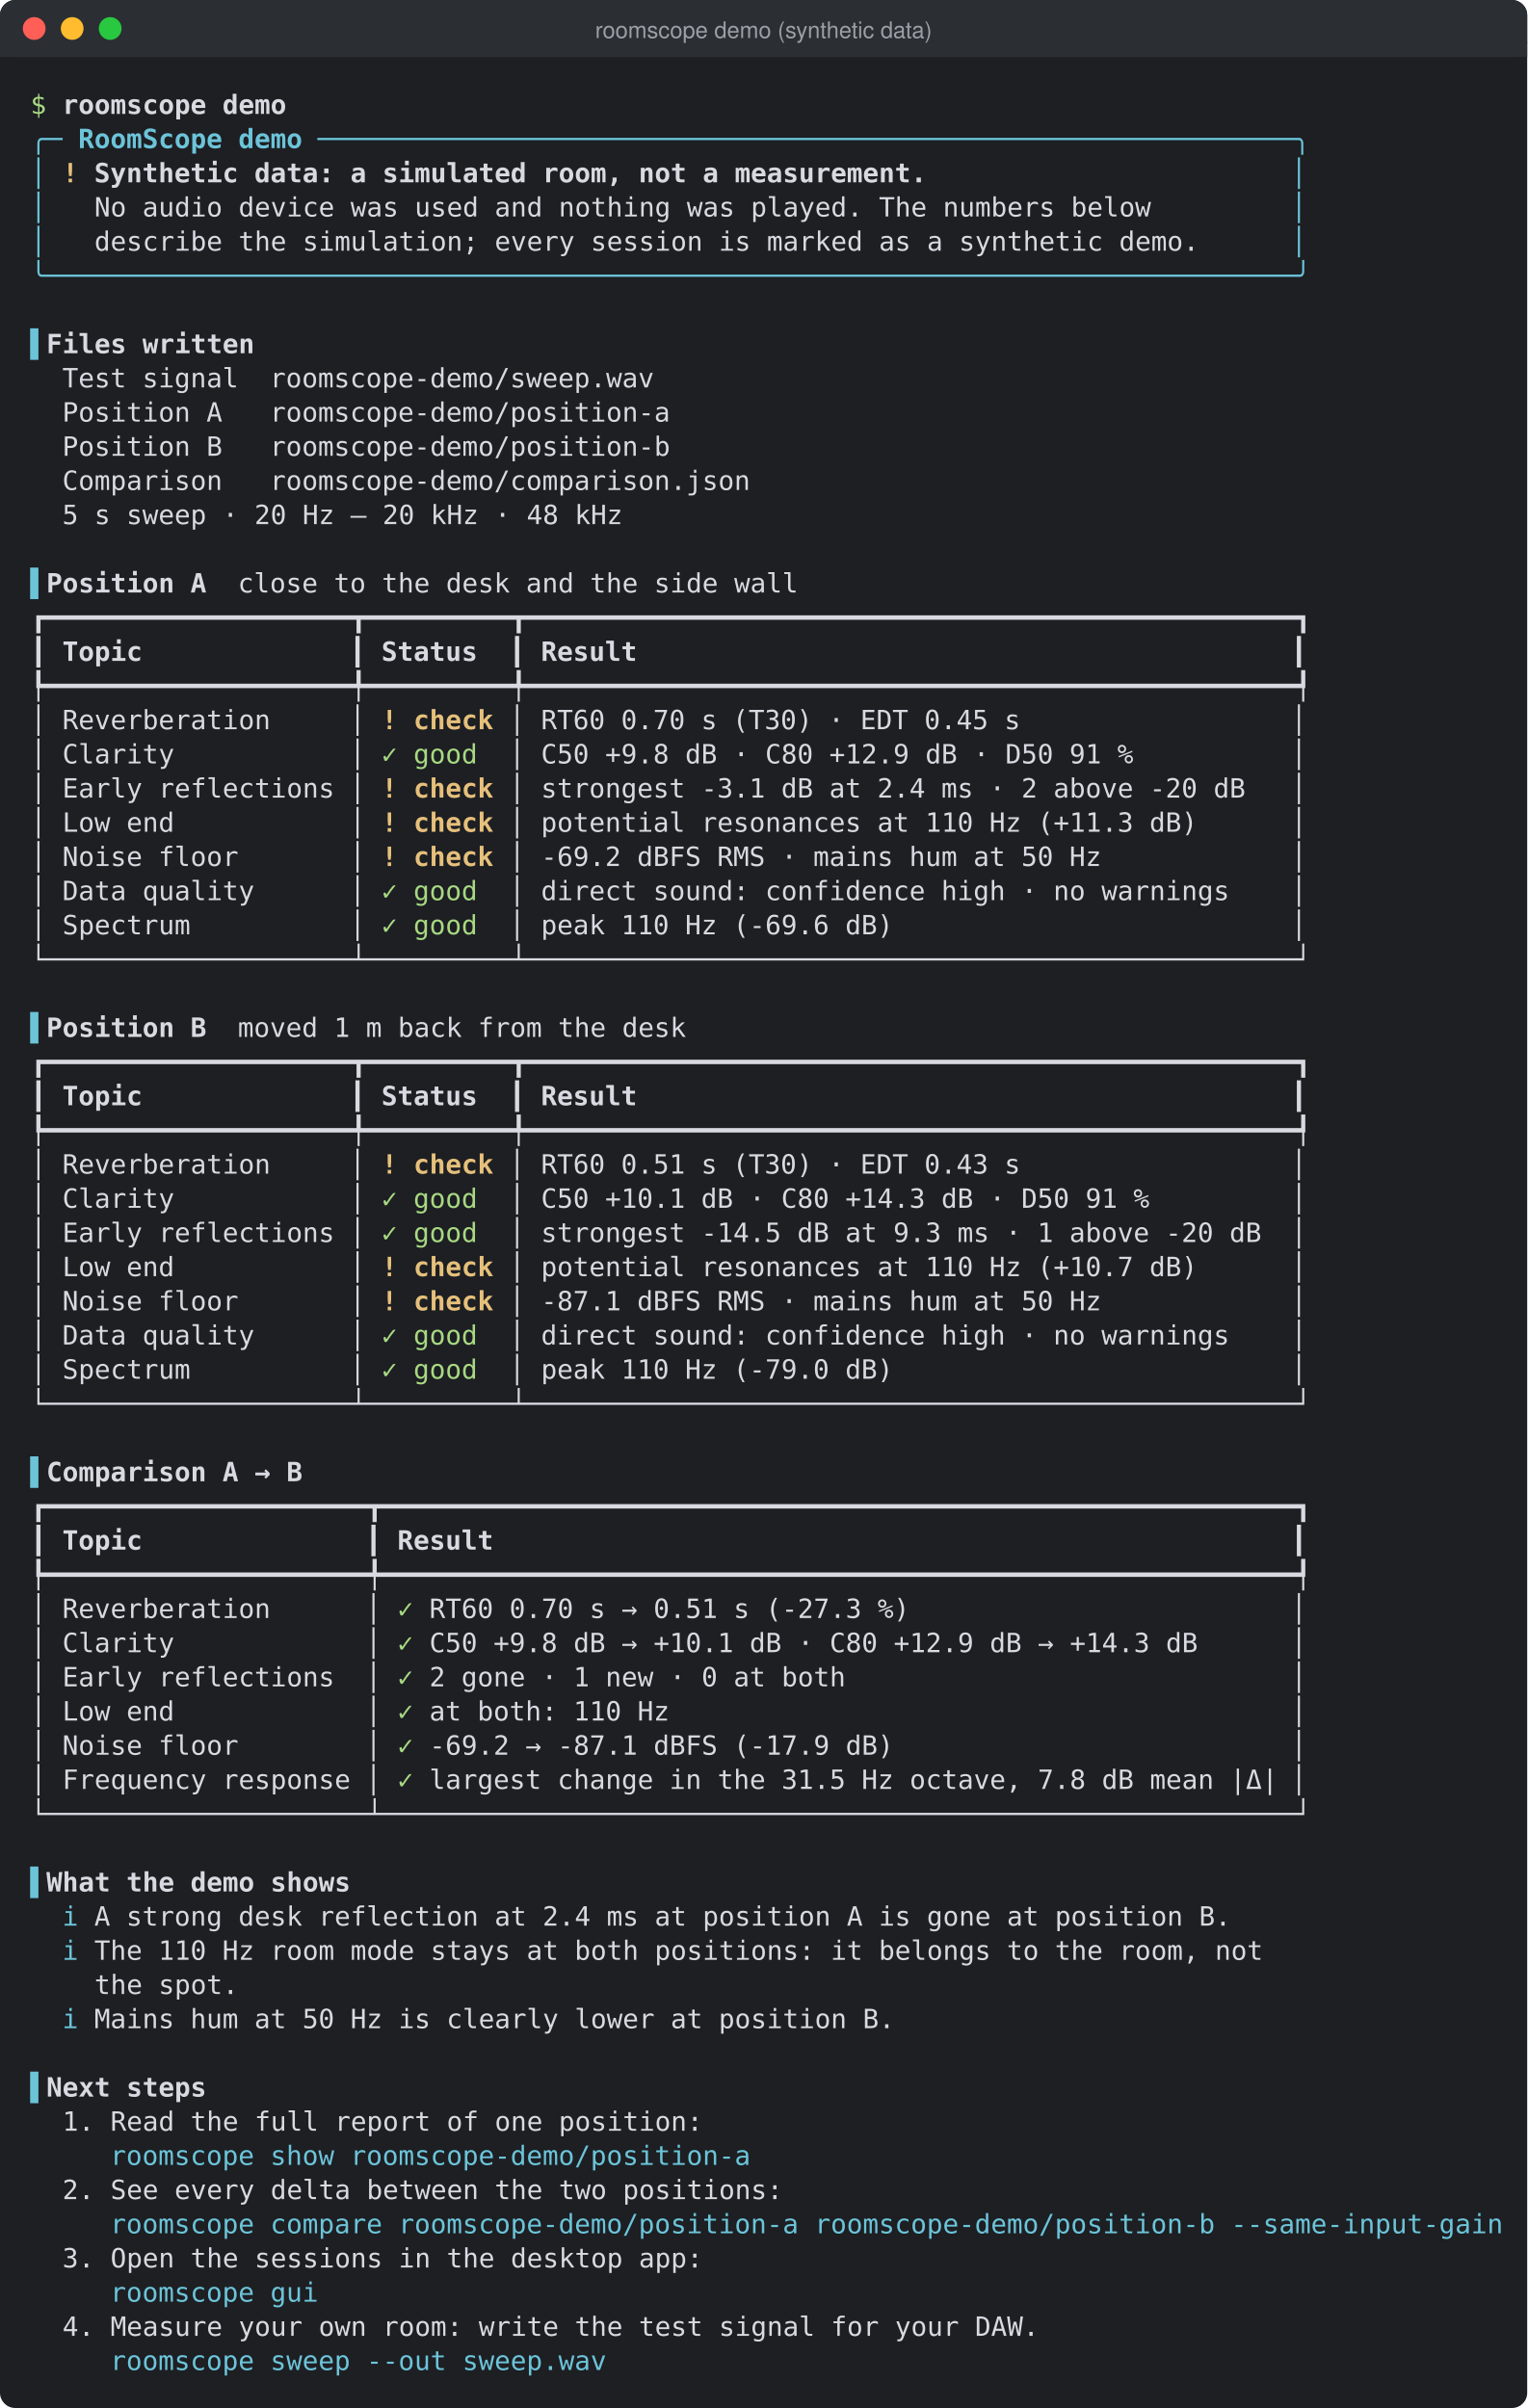
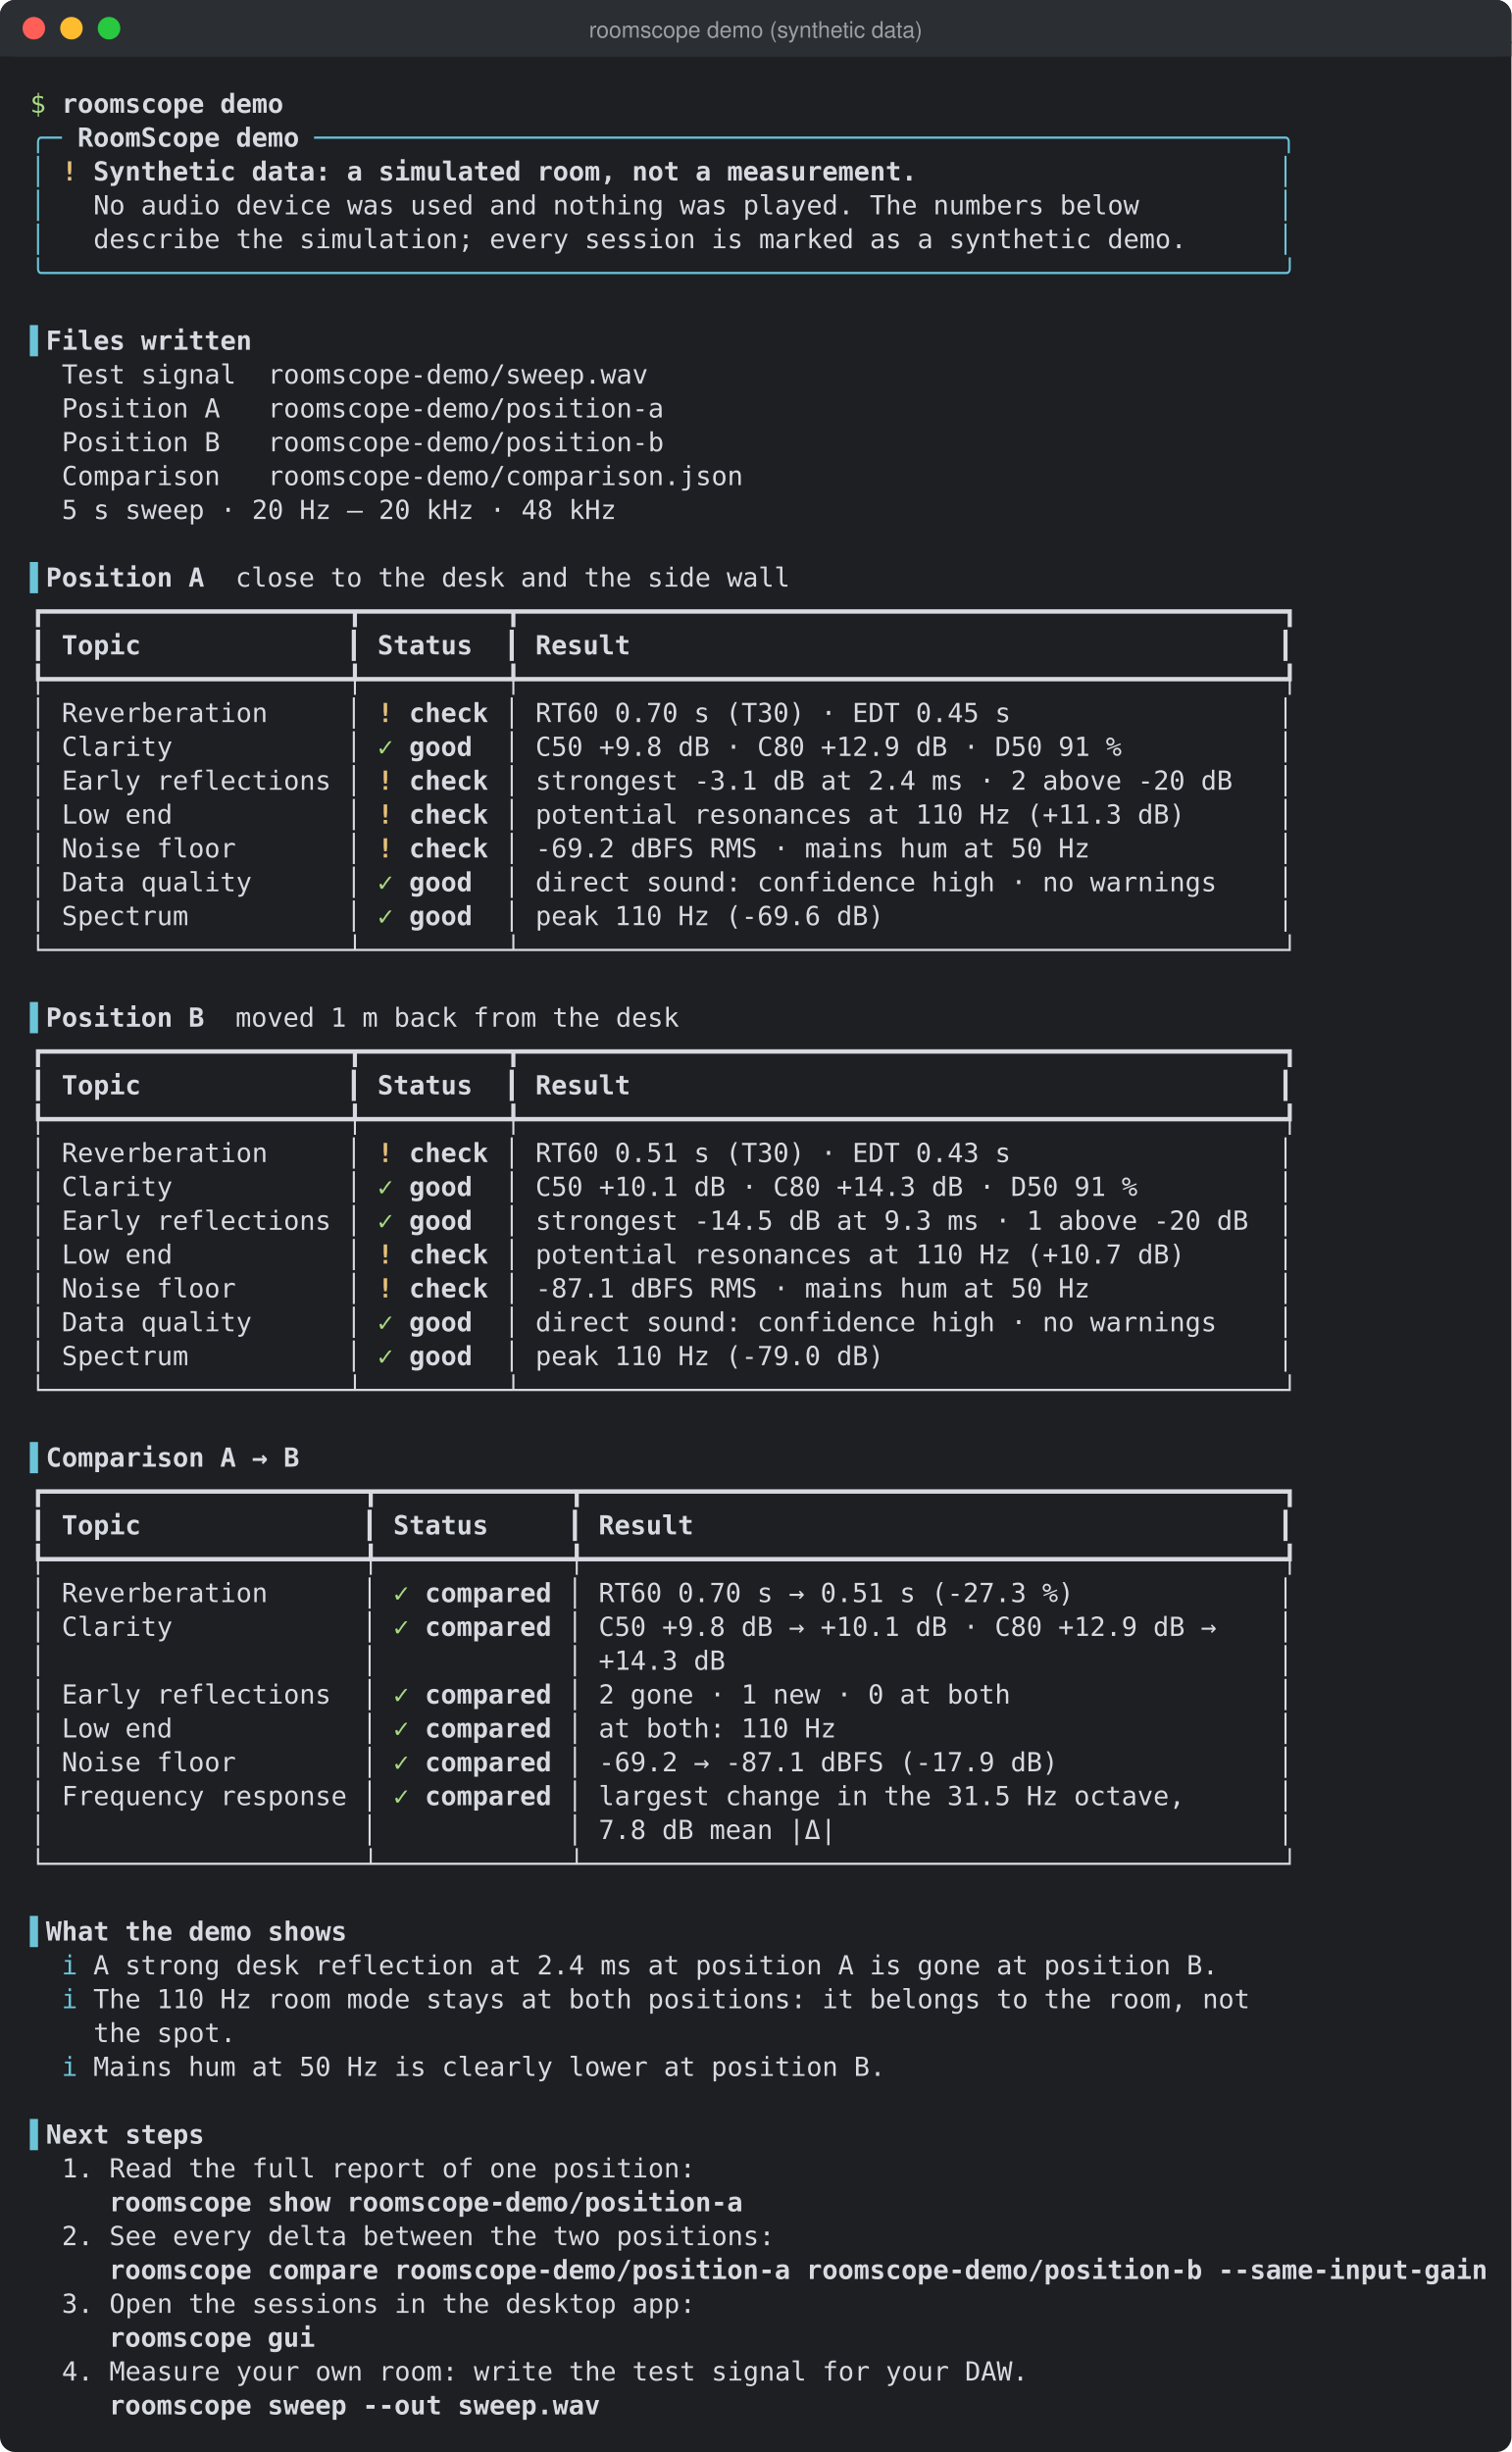
- <svg xmlns="http://www.w3.org/2000/svg" width="804" height="1268" viewBox="0 0 804 1268" role="img" aria-label="roomscope demo (synthetic data)">
-   <rect width="804" height="1268" rx="8" fill="#1d1f23" />
+ <svg xmlns="http://www.w3.org/2000/svg" width="804" height="1304" viewBox="0 0 804 1304" role="img" aria-label="roomscope demo (synthetic data)">
+   <rect width="804" height="1304" rx="8" fill="#1d1f23" />
  <rect width="804" height="30" rx="8" fill="#2b2e33" />
  <rect y="22" width="804" height="8" fill="#2b2e33" />
  <circle cx="18" cy="15" r="6" fill="#ff5f57" />
  <circle cx="38" cy="15" r="6" fill="#febc2e" />
  <circle cx="58" cy="15" r="6" fill="#28c840" />
  <text x="402.0" y="20" text-anchor="middle" fill="#9aa0a6" font-family="Helvetica, Arial, sans-serif" font-size="12">roomscope demo (synthetic data)</text>
  <g font-family="DejaVu Sans Mono, Menlo, Consolas, Noto Sans Mono CJK SC, monospace" font-size="14" fill="#d7dae0">
    <text x="16" y="60" xml:space="preserve">
      <tspan x="16.0" fill="#a8d982">$</tspan>
      <tspan x="24.4"> </tspan>
      <tspan x="32.8" font-weight="bold">roomscope demo</tspan>
    </text>
    <text x="16" y="78" xml:space="preserve">
      <tspan x="16.0" fill="#6cc4d9">╭─</tspan>
      <tspan x="32.8"> </tspan>
-       <tspan x="41.2" font-weight="bold" fill="#6cc4d9">RoomScope demo</tspan>
+       <tspan x="41.2" font-weight="bold">RoomScope demo</tspan>
      <tspan x="158.8"> </tspan>
      <tspan x="167.2" fill="#6cc4d9">─────────────────────────────────────────────────────────────╮</tspan>
    </text>
    <text x="16" y="96" xml:space="preserve">
      <tspan x="16.0" fill="#6cc4d9">│</tspan>
      <tspan x="24.4"> </tspan>
      <tspan x="32.8" font-weight="bold" fill="#e6c07b">!</tspan>
      <tspan x="41.2"> </tspan>
      <tspan x="49.6" font-weight="bold">Synthetic data: a simulated room, not a measurement.</tspan>
      <tspan x="486.4">                       </tspan>
      <tspan x="679.6" fill="#6cc4d9">│</tspan>
    </text>
    <text x="16" y="114" xml:space="preserve">
      <tspan x="16.0" fill="#6cc4d9">│</tspan>
      <tspan x="24.4">   No audio device was used and nothing was played. The numbers below         </tspan>
      <tspan x="679.6" fill="#6cc4d9">│</tspan>
    </text>
    <text x="16" y="132" xml:space="preserve">
      <tspan x="16.0" fill="#6cc4d9">│</tspan>
      <tspan x="24.4">   describe the simulation; every session is marked as a synthetic demo.      </tspan>
      <tspan x="679.6" fill="#6cc4d9">│</tspan>
    </text>
    <text x="16" y="150" xml:space="preserve">
      <tspan x="16.0" fill="#6cc4d9">╰──────────────────────────────────────────────────────────────────────────────╯</tspan>
    </text>
    <text x="16" y="168" xml:space="preserve" />
    <text x="16" y="186" xml:space="preserve">
      <tspan x="16.0" fill="#6cc4d9">▌</tspan>
      <tspan x="24.4" font-weight="bold">Files written</tspan>
    </text>
    <text x="16" y="204" xml:space="preserve">
-       <tspan x="16.0">  </tspan>
-       <tspan x="32.8" opacity="0.62">Test signal</tspan>
-       <tspan x="125.2">  roomscope-demo/sweep.wav</tspan>
+       <tspan x="16.0">  Test signal  roomscope-demo/sweep.wav</tspan>
    </text>
    <text x="16" y="222" xml:space="preserve">
-       <tspan x="16.0">  </tspan>
-       <tspan x="32.8" opacity="0.62">Position A</tspan>
-       <tspan x="116.8">   roomscope-demo/position-a</tspan>
+       <tspan x="16.0">  Position A   roomscope-demo/position-a</tspan>
    </text>
    <text x="16" y="240" xml:space="preserve">
-       <tspan x="16.0">  </tspan>
-       <tspan x="32.8" opacity="0.62">Position B</tspan>
-       <tspan x="116.8">   roomscope-demo/position-b</tspan>
+       <tspan x="16.0">  Position B   roomscope-demo/position-b</tspan>
    </text>
    <text x="16" y="258" xml:space="preserve">
-       <tspan x="16.0">  </tspan>
-       <tspan x="32.8" opacity="0.62">Comparison</tspan>
-       <tspan x="116.8">   roomscope-demo/comparison.json</tspan>
+       <tspan x="16.0">  Comparison   roomscope-demo/comparison.json</tspan>
    </text>
    <text x="16" y="276" xml:space="preserve">
-       <tspan x="16.0">  </tspan>
-       <tspan x="32.8" opacity="0.62">5 s sweep · 20 Hz – 20 kHz · 48 kHz</tspan>
+       <tspan x="16.0">  5 s sweep · 20 Hz – 20 kHz · 48 kHz</tspan>
    </text>
    <text x="16" y="294" xml:space="preserve" />
    <text x="16" y="312" xml:space="preserve">
      <tspan x="16.0" fill="#6cc4d9">▌</tspan>
      <tspan x="24.4" font-weight="bold">Position A</tspan>
-       <tspan x="108.4">  </tspan>
-       <tspan x="125.2" opacity="0.62">close to the desk and the side wall</tspan>
+       <tspan x="108.4">  close to the desk and the side wall</tspan>
    </text>
    <text x="16" y="330" xml:space="preserve">
      <tspan x="16.0" opacity="0.62">┏━━━━━━━━━━━━━━━━━━━┳━━━━━━━━━┳━━━━━━━━━━━━━━━━━━━━━━━━━━━━━━━━━━━━━━━━━━━━━━━━┓</tspan>
    </text>
    <text x="16" y="348" xml:space="preserve">
      <tspan x="16.0" opacity="0.62">┃</tspan>
      <tspan x="24.4"> </tspan>
      <tspan x="32.8" font-weight="bold">Topic</tspan>
      <tspan x="74.8">             </tspan>
      <tspan x="184.0" opacity="0.62">┃</tspan>
      <tspan x="192.4"> </tspan>
      <tspan x="200.8" font-weight="bold">Status</tspan>
      <tspan x="251.2">  </tspan>
      <tspan x="268.0" opacity="0.62">┃</tspan>
      <tspan x="276.4"> </tspan>
      <tspan x="284.8" font-weight="bold">Result</tspan>
      <tspan x="335.2">                                         </tspan>
      <tspan x="679.6" opacity="0.62">┃</tspan>
    </text>
    <text x="16" y="366" xml:space="preserve">
      <tspan x="16.0" opacity="0.62">┡━━━━━━━━━━━━━━━━━━━╇━━━━━━━━━╇━━━━━━━━━━━━━━━━━━━━━━━━━━━━━━━━━━━━━━━━━━━━━━━━┩</tspan>
    </text>
    <text x="16" y="384" xml:space="preserve">
      <tspan x="16.0" opacity="0.62">│</tspan>
      <tspan x="24.4"> Reverberation     </tspan>
      <tspan x="184.0" opacity="0.62">│</tspan>
      <tspan x="192.4"> </tspan>
-       <tspan x="200.8" font-weight="bold" fill="#e6c07b">! check</tspan>
-       <tspan x="259.6"> </tspan>
-       <tspan x="268.0" opacity="0.62">│</tspan>
-       <tspan x="276.4"> RT60 0.70 s</tspan>
-       <tspan x="377.2" opacity="0.62"> (T30)</tspan>
-       <tspan x="427.6"> · EDT 0.45 s                 </tspan>
+       <tspan x="200.8" font-weight="bold" fill="#e6c07b">!</tspan>
+       <tspan x="209.2"> </tspan>
+       <tspan x="217.6" font-weight="bold">check</tspan>
+       <tspan x="259.6"> </tspan>
+       <tspan x="268.0" opacity="0.62">│</tspan>
+       <tspan x="276.4"> RT60 0.70 s (T30) · EDT 0.45 s                 </tspan>
      <tspan x="679.6" opacity="0.62">│</tspan>
    </text>
    <text x="16" y="402" xml:space="preserve">
      <tspan x="16.0" opacity="0.62">│</tspan>
      <tspan x="24.4"> Clarity           </tspan>
      <tspan x="184.0" opacity="0.62">│</tspan>
      <tspan x="192.4"> </tspan>
-       <tspan x="200.8" fill="#a8d982">✓ good</tspan>
+       <tspan x="200.8" fill="#a8d982">✓</tspan>
+       <tspan x="209.2"> </tspan>
+       <tspan x="217.6" font-weight="bold">good</tspan>
      <tspan x="251.2">  </tspan>
      <tspan x="268.0" opacity="0.62">│</tspan>
      <tspan x="276.4"> C50 +9.8 dB · C80 +12.9 dB · D50 91 %          </tspan>
      <tspan x="679.6" opacity="0.62">│</tspan>
    </text>
    <text x="16" y="420" xml:space="preserve">
      <tspan x="16.0" opacity="0.62">│</tspan>
      <tspan x="24.4"> Early reflections </tspan>
      <tspan x="184.0" opacity="0.62">│</tspan>
      <tspan x="192.4"> </tspan>
-       <tspan x="200.8" font-weight="bold" fill="#e6c07b">! check</tspan>
+       <tspan x="200.8" font-weight="bold" fill="#e6c07b">!</tspan>
+       <tspan x="209.2"> </tspan>
+       <tspan x="217.6" font-weight="bold">check</tspan>
      <tspan x="259.6"> </tspan>
      <tspan x="268.0" opacity="0.62">│</tspan>
      <tspan x="276.4"> strongest -3.1 dB at 2.4 ms · 2 above -20 dB   </tspan>
      <tspan x="679.6" opacity="0.62">│</tspan>
    </text>
    <text x="16" y="438" xml:space="preserve">
      <tspan x="16.0" opacity="0.62">│</tspan>
      <tspan x="24.4"> Low end           </tspan>
      <tspan x="184.0" opacity="0.62">│</tspan>
      <tspan x="192.4"> </tspan>
-       <tspan x="200.8" font-weight="bold" fill="#e6c07b">! check</tspan>
+       <tspan x="200.8" font-weight="bold" fill="#e6c07b">!</tspan>
+       <tspan x="209.2"> </tspan>
+       <tspan x="217.6" font-weight="bold">check</tspan>
      <tspan x="259.6"> </tspan>
      <tspan x="268.0" opacity="0.62">│</tspan>
      <tspan x="276.4"> potential resonances at 110 Hz (+11.3 dB)      </tspan>
      <tspan x="679.6" opacity="0.62">│</tspan>
    </text>
    <text x="16" y="456" xml:space="preserve">
      <tspan x="16.0" opacity="0.62">│</tspan>
      <tspan x="24.4"> Noise floor       </tspan>
      <tspan x="184.0" opacity="0.62">│</tspan>
      <tspan x="192.4"> </tspan>
-       <tspan x="200.8" font-weight="bold" fill="#e6c07b">! check</tspan>
+       <tspan x="200.8" font-weight="bold" fill="#e6c07b">!</tspan>
+       <tspan x="209.2"> </tspan>
+       <tspan x="217.6" font-weight="bold">check</tspan>
      <tspan x="259.6"> </tspan>
      <tspan x="268.0" opacity="0.62">│</tspan>
      <tspan x="276.4"> -69.2 dBFS RMS · mains hum at 50 Hz            </tspan>
      <tspan x="679.6" opacity="0.62">│</tspan>
    </text>
    <text x="16" y="474" xml:space="preserve">
      <tspan x="16.0" opacity="0.62">│</tspan>
      <tspan x="24.4"> Data quality      </tspan>
      <tspan x="184.0" opacity="0.62">│</tspan>
      <tspan x="192.4"> </tspan>
-       <tspan x="200.8" fill="#a8d982">✓ good</tspan>
+       <tspan x="200.8" fill="#a8d982">✓</tspan>
+       <tspan x="209.2"> </tspan>
+       <tspan x="217.6" font-weight="bold">good</tspan>
      <tspan x="251.2">  </tspan>
      <tspan x="268.0" opacity="0.62">│</tspan>
      <tspan x="276.4"> direct sound: confidence high · no warnings    </tspan>
      <tspan x="679.6" opacity="0.62">│</tspan>
    </text>
    <text x="16" y="492" xml:space="preserve">
      <tspan x="16.0" opacity="0.62">│</tspan>
      <tspan x="24.4"> Spectrum          </tspan>
      <tspan x="184.0" opacity="0.62">│</tspan>
      <tspan x="192.4"> </tspan>
-       <tspan x="200.8" fill="#a8d982">✓ good</tspan>
+       <tspan x="200.8" fill="#a8d982">✓</tspan>
+       <tspan x="209.2"> </tspan>
+       <tspan x="217.6" font-weight="bold">good</tspan>
      <tspan x="251.2">  </tspan>
      <tspan x="268.0" opacity="0.62">│</tspan>
      <tspan x="276.4"> peak 110 Hz (-69.6 dB)                         </tspan>
      <tspan x="679.6" opacity="0.62">│</tspan>
    </text>
    <text x="16" y="510" xml:space="preserve">
      <tspan x="16.0" opacity="0.62">└───────────────────┴─────────┴────────────────────────────────────────────────┘</tspan>
    </text>
    <text x="16" y="528" xml:space="preserve" />
    <text x="16" y="546" xml:space="preserve">
      <tspan x="16.0" fill="#6cc4d9">▌</tspan>
      <tspan x="24.4" font-weight="bold">Position B</tspan>
-       <tspan x="108.4">  </tspan>
-       <tspan x="125.2" opacity="0.62">moved 1 m back from the desk</tspan>
+       <tspan x="108.4">  moved 1 m back from the desk</tspan>
    </text>
    <text x="16" y="564" xml:space="preserve">
      <tspan x="16.0" opacity="0.62">┏━━━━━━━━━━━━━━━━━━━┳━━━━━━━━━┳━━━━━━━━━━━━━━━━━━━━━━━━━━━━━━━━━━━━━━━━━━━━━━━━┓</tspan>
    </text>
    <text x="16" y="582" xml:space="preserve">
      <tspan x="16.0" opacity="0.62">┃</tspan>
      <tspan x="24.4"> </tspan>
      <tspan x="32.8" font-weight="bold">Topic</tspan>
      <tspan x="74.8">             </tspan>
      <tspan x="184.0" opacity="0.62">┃</tspan>
      <tspan x="192.4"> </tspan>
      <tspan x="200.8" font-weight="bold">Status</tspan>
      <tspan x="251.2">  </tspan>
      <tspan x="268.0" opacity="0.62">┃</tspan>
      <tspan x="276.4"> </tspan>
      <tspan x="284.8" font-weight="bold">Result</tspan>
      <tspan x="335.2">                                         </tspan>
      <tspan x="679.6" opacity="0.62">┃</tspan>
    </text>
    <text x="16" y="600" xml:space="preserve">
      <tspan x="16.0" opacity="0.62">┡━━━━━━━━━━━━━━━━━━━╇━━━━━━━━━╇━━━━━━━━━━━━━━━━━━━━━━━━━━━━━━━━━━━━━━━━━━━━━━━━┩</tspan>
    </text>
    <text x="16" y="618" xml:space="preserve">
      <tspan x="16.0" opacity="0.62">│</tspan>
      <tspan x="24.4"> Reverberation     </tspan>
      <tspan x="184.0" opacity="0.62">│</tspan>
      <tspan x="192.4"> </tspan>
-       <tspan x="200.8" font-weight="bold" fill="#e6c07b">! check</tspan>
-       <tspan x="259.6"> </tspan>
-       <tspan x="268.0" opacity="0.62">│</tspan>
-       <tspan x="276.4"> RT60 0.51 s</tspan>
-       <tspan x="377.2" opacity="0.62"> (T30)</tspan>
-       <tspan x="427.6"> · EDT 0.43 s                 </tspan>
+       <tspan x="200.8" font-weight="bold" fill="#e6c07b">!</tspan>
+       <tspan x="209.2"> </tspan>
+       <tspan x="217.6" font-weight="bold">check</tspan>
+       <tspan x="259.6"> </tspan>
+       <tspan x="268.0" opacity="0.62">│</tspan>
+       <tspan x="276.4"> RT60 0.51 s (T30) · EDT 0.43 s                 </tspan>
      <tspan x="679.6" opacity="0.62">│</tspan>
    </text>
    <text x="16" y="636" xml:space="preserve">
      <tspan x="16.0" opacity="0.62">│</tspan>
      <tspan x="24.4"> Clarity           </tspan>
      <tspan x="184.0" opacity="0.62">│</tspan>
      <tspan x="192.4"> </tspan>
-       <tspan x="200.8" fill="#a8d982">✓ good</tspan>
+       <tspan x="200.8" fill="#a8d982">✓</tspan>
+       <tspan x="209.2"> </tspan>
+       <tspan x="217.6" font-weight="bold">good</tspan>
      <tspan x="251.2">  </tspan>
      <tspan x="268.0" opacity="0.62">│</tspan>
      <tspan x="276.4"> C50 +10.1 dB · C80 +14.3 dB · D50 91 %         </tspan>
      <tspan x="679.6" opacity="0.62">│</tspan>
    </text>
    <text x="16" y="654" xml:space="preserve">
      <tspan x="16.0" opacity="0.62">│</tspan>
      <tspan x="24.4"> Early reflections </tspan>
      <tspan x="184.0" opacity="0.62">│</tspan>
      <tspan x="192.4"> </tspan>
-       <tspan x="200.8" fill="#a8d982">✓ good</tspan>
+       <tspan x="200.8" fill="#a8d982">✓</tspan>
+       <tspan x="209.2"> </tspan>
+       <tspan x="217.6" font-weight="bold">good</tspan>
      <tspan x="251.2">  </tspan>
      <tspan x="268.0" opacity="0.62">│</tspan>
      <tspan x="276.4"> strongest -14.5 dB at 9.3 ms · 1 above -20 dB  </tspan>
      <tspan x="679.6" opacity="0.62">│</tspan>
    </text>
    <text x="16" y="672" xml:space="preserve">
      <tspan x="16.0" opacity="0.62">│</tspan>
      <tspan x="24.4"> Low end           </tspan>
      <tspan x="184.0" opacity="0.62">│</tspan>
      <tspan x="192.4"> </tspan>
-       <tspan x="200.8" font-weight="bold" fill="#e6c07b">! check</tspan>
+       <tspan x="200.8" font-weight="bold" fill="#e6c07b">!</tspan>
+       <tspan x="209.2"> </tspan>
+       <tspan x="217.6" font-weight="bold">check</tspan>
      <tspan x="259.6"> </tspan>
      <tspan x="268.0" opacity="0.62">│</tspan>
      <tspan x="276.4"> potential resonances at 110 Hz (+10.7 dB)      </tspan>
      <tspan x="679.6" opacity="0.62">│</tspan>
    </text>
    <text x="16" y="690" xml:space="preserve">
      <tspan x="16.0" opacity="0.62">│</tspan>
      <tspan x="24.4"> Noise floor       </tspan>
      <tspan x="184.0" opacity="0.62">│</tspan>
      <tspan x="192.4"> </tspan>
-       <tspan x="200.8" font-weight="bold" fill="#e6c07b">! check</tspan>
+       <tspan x="200.8" font-weight="bold" fill="#e6c07b">!</tspan>
+       <tspan x="209.2"> </tspan>
+       <tspan x="217.6" font-weight="bold">check</tspan>
      <tspan x="259.6"> </tspan>
      <tspan x="268.0" opacity="0.62">│</tspan>
      <tspan x="276.4"> -87.1 dBFS RMS · mains hum at 50 Hz            </tspan>
      <tspan x="679.6" opacity="0.62">│</tspan>
    </text>
    <text x="16" y="708" xml:space="preserve">
      <tspan x="16.0" opacity="0.62">│</tspan>
      <tspan x="24.4"> Data quality      </tspan>
      <tspan x="184.0" opacity="0.62">│</tspan>
      <tspan x="192.4"> </tspan>
-       <tspan x="200.8" fill="#a8d982">✓ good</tspan>
+       <tspan x="200.8" fill="#a8d982">✓</tspan>
+       <tspan x="209.2"> </tspan>
+       <tspan x="217.6" font-weight="bold">good</tspan>
      <tspan x="251.2">  </tspan>
      <tspan x="268.0" opacity="0.62">│</tspan>
      <tspan x="276.4"> direct sound: confidence high · no warnings    </tspan>
      <tspan x="679.6" opacity="0.62">│</tspan>
    </text>
    <text x="16" y="726" xml:space="preserve">
      <tspan x="16.0" opacity="0.62">│</tspan>
      <tspan x="24.4"> Spectrum          </tspan>
      <tspan x="184.0" opacity="0.62">│</tspan>
      <tspan x="192.4"> </tspan>
-       <tspan x="200.8" fill="#a8d982">✓ good</tspan>
+       <tspan x="200.8" fill="#a8d982">✓</tspan>
+       <tspan x="209.2"> </tspan>
+       <tspan x="217.6" font-weight="bold">good</tspan>
      <tspan x="251.2">  </tspan>
      <tspan x="268.0" opacity="0.62">│</tspan>
      <tspan x="276.4"> peak 110 Hz (-79.0 dB)                         </tspan>
      <tspan x="679.6" opacity="0.62">│</tspan>
    </text>
    <text x="16" y="744" xml:space="preserve">
      <tspan x="16.0" opacity="0.62">└───────────────────┴─────────┴────────────────────────────────────────────────┘</tspan>
    </text>
    <text x="16" y="762" xml:space="preserve" />
    <text x="16" y="780" xml:space="preserve">
      <tspan x="16.0" fill="#6cc4d9">▌</tspan>
      <tspan x="24.4" font-weight="bold">Comparison A → B</tspan>
    </text>
    <text x="16" y="798" xml:space="preserve">
-       <tspan x="16.0" opacity="0.62">┏━━━━━━━━━━━━━━━━━━━━┳━━━━━━━━━━━━━━━━━━━━━━━━━━━━━━━━━━━━━━━━━━━━━━━━━━━━━━━━━┓</tspan>
+       <tspan x="16.0" opacity="0.62">┏━━━━━━━━━━━━━━━━━━━━┳━━━━━━━━━━━━┳━━━━━━━━━━━━━━━━━━━━━━━━━━━━━━━━━━━━━━━━━━━━┓</tspan>
    </text>
    <text x="16" y="816" xml:space="preserve">
      <tspan x="16.0" opacity="0.62">┃</tspan>
      <tspan x="24.4"> </tspan>
      <tspan x="32.8" font-weight="bold">Topic</tspan>
      <tspan x="74.8">              </tspan>
      <tspan x="192.4" opacity="0.62">┃</tspan>
      <tspan x="200.8"> </tspan>
-       <tspan x="209.2" font-weight="bold">Result</tspan>
-       <tspan x="259.6">                                                  </tspan>
+       <tspan x="209.2" font-weight="bold">Status</tspan>
+       <tspan x="259.6">     </tspan>
+       <tspan x="301.6" opacity="0.62">┃</tspan>
+       <tspan x="310.0"> </tspan>
+       <tspan x="318.4" font-weight="bold">Result</tspan>
+       <tspan x="368.8">                                     </tspan>
      <tspan x="679.6" opacity="0.62">┃</tspan>
    </text>
    <text x="16" y="834" xml:space="preserve">
-       <tspan x="16.0" opacity="0.62">┡━━━━━━━━━━━━━━━━━━━━╇━━━━━━━━━━━━━━━━━━━━━━━━━━━━━━━━━━━━━━━━━━━━━━━━━━━━━━━━━┩</tspan>
+       <tspan x="16.0" opacity="0.62">┡━━━━━━━━━━━━━━━━━━━━╇━━━━━━━━━━━━╇━━━━━━━━━━━━━━━━━━━━━━━━━━━━━━━━━━━━━━━━━━━━┩</tspan>
    </text>
    <text x="16" y="852" xml:space="preserve">
      <tspan x="16.0" opacity="0.62">│</tspan>
      <tspan x="24.4"> Reverberation      </tspan>
      <tspan x="192.4" opacity="0.62">│</tspan>
      <tspan x="200.8"> </tspan>
      <tspan x="209.2" fill="#a8d982">✓</tspan>
-       <tspan x="217.6"> RT60 0.70 s → 0.51 s (-27.3 %)                        </tspan>
+       <tspan x="217.6"> </tspan>
+       <tspan x="226.0" font-weight="bold">compared</tspan>
+       <tspan x="293.2"> </tspan>
+       <tspan x="301.6" opacity="0.62">│</tspan>
+       <tspan x="310.0"> RT60 0.70 s → 0.51 s (-27.3 %)             </tspan>
      <tspan x="679.6" opacity="0.62">│</tspan>
    </text>
    <text x="16" y="870" xml:space="preserve">
      <tspan x="16.0" opacity="0.62">│</tspan>
      <tspan x="24.4"> Clarity            </tspan>
      <tspan x="192.4" opacity="0.62">│</tspan>
      <tspan x="200.8"> </tspan>
      <tspan x="209.2" fill="#a8d982">✓</tspan>
-       <tspan x="217.6"> C50 +9.8 dB → +10.1 dB · C80 +12.9 dB → +14.3 dB      </tspan>
+       <tspan x="217.6"> </tspan>
+       <tspan x="226.0" font-weight="bold">compared</tspan>
+       <tspan x="293.2"> </tspan>
+       <tspan x="301.6" opacity="0.62">│</tspan>
+       <tspan x="310.0"> C50 +9.8 dB → +10.1 dB · C80 +12.9 dB →    </tspan>
      <tspan x="679.6" opacity="0.62">│</tspan>
    </text>
    <text x="16" y="888" xml:space="preserve">
      <tspan x="16.0" opacity="0.62">│</tspan>
+       <tspan x="24.4">                    </tspan>
+       <tspan x="192.4" opacity="0.62">│</tspan>
+       <tspan x="200.8">            </tspan>
+       <tspan x="301.6" opacity="0.62">│</tspan>
+       <tspan x="310.0"> +14.3 dB                                   </tspan>
+       <tspan x="679.6" opacity="0.62">│</tspan>
+     </text>
+     <text x="16" y="906" xml:space="preserve">
+       <tspan x="16.0" opacity="0.62">│</tspan>
      <tspan x="24.4"> Early reflections  </tspan>
      <tspan x="192.4" opacity="0.62">│</tspan>
      <tspan x="200.8"> </tspan>
      <tspan x="209.2" fill="#a8d982">✓</tspan>
-       <tspan x="217.6"> 2 gone · 1 new · 0 at both                            </tspan>
-       <tspan x="679.6" opacity="0.62">│</tspan>
-     </text>
-     <text x="16" y="906" xml:space="preserve">
+       <tspan x="217.6"> </tspan>
+       <tspan x="226.0" font-weight="bold">compared</tspan>
+       <tspan x="293.2"> </tspan>
+       <tspan x="301.6" opacity="0.62">│</tspan>
+       <tspan x="310.0"> 2 gone · 1 new · 0 at both                 </tspan>
+       <tspan x="679.6" opacity="0.62">│</tspan>
+     </text>
+     <text x="16" y="924" xml:space="preserve">
      <tspan x="16.0" opacity="0.62">│</tspan>
      <tspan x="24.4"> Low end            </tspan>
      <tspan x="192.4" opacity="0.62">│</tspan>
      <tspan x="200.8"> </tspan>
      <tspan x="209.2" fill="#a8d982">✓</tspan>
-       <tspan x="217.6"> at both: 110 Hz                                       </tspan>
-       <tspan x="679.6" opacity="0.62">│</tspan>
-     </text>
-     <text x="16" y="924" xml:space="preserve">
+       <tspan x="217.6"> </tspan>
+       <tspan x="226.0" font-weight="bold">compared</tspan>
+       <tspan x="293.2"> </tspan>
+       <tspan x="301.6" opacity="0.62">│</tspan>
+       <tspan x="310.0"> at both: 110 Hz                            </tspan>
+       <tspan x="679.6" opacity="0.62">│</tspan>
+     </text>
+     <text x="16" y="942" xml:space="preserve">
      <tspan x="16.0" opacity="0.62">│</tspan>
      <tspan x="24.4"> Noise floor        </tspan>
      <tspan x="192.4" opacity="0.62">│</tspan>
      <tspan x="200.8"> </tspan>
      <tspan x="209.2" fill="#a8d982">✓</tspan>
-       <tspan x="217.6"> -69.2 → -87.1 dBFS (-17.9 dB)                         </tspan>
-       <tspan x="679.6" opacity="0.62">│</tspan>
-     </text>
-     <text x="16" y="942" xml:space="preserve">
+       <tspan x="217.6"> </tspan>
+       <tspan x="226.0" font-weight="bold">compared</tspan>
+       <tspan x="293.2"> </tspan>
+       <tspan x="301.6" opacity="0.62">│</tspan>
+       <tspan x="310.0"> -69.2 → -87.1 dBFS (-17.9 dB)              </tspan>
+       <tspan x="679.6" opacity="0.62">│</tspan>
+     </text>
+     <text x="16" y="960" xml:space="preserve">
      <tspan x="16.0" opacity="0.62">│</tspan>
      <tspan x="24.4"> Frequency response </tspan>
      <tspan x="192.4" opacity="0.62">│</tspan>
      <tspan x="200.8"> </tspan>
      <tspan x="209.2" fill="#a8d982">✓</tspan>
-       <tspan x="217.6"> largest change in the 31.5 Hz octave, 7.8 dB mean |Δ| </tspan>
-       <tspan x="679.6" opacity="0.62">│</tspan>
-     </text>
-     <text x="16" y="960" xml:space="preserve">
-       <tspan x="16.0" opacity="0.62">└────────────────────┴─────────────────────────────────────────────────────────┘</tspan>
-     </text>
-     <text x="16" y="978" xml:space="preserve" />
+       <tspan x="217.6"> </tspan>
+       <tspan x="226.0" font-weight="bold">compared</tspan>
+       <tspan x="293.2"> </tspan>
+       <tspan x="301.6" opacity="0.62">│</tspan>
+       <tspan x="310.0"> largest change in the 31.5 Hz octave,      </tspan>
+       <tspan x="679.6" opacity="0.62">│</tspan>
+     </text>
+     <text x="16" y="978" xml:space="preserve">
+       <tspan x="16.0" opacity="0.62">│</tspan>
+       <tspan x="24.4">                    </tspan>
+       <tspan x="192.4" opacity="0.62">│</tspan>
+       <tspan x="200.8">            </tspan>
+       <tspan x="301.6" opacity="0.62">│</tspan>
+       <tspan x="310.0"> 7.8 dB mean |Δ|                            </tspan>
+       <tspan x="679.6" opacity="0.62">│</tspan>
+     </text>
    <text x="16" y="996" xml:space="preserve">
+       <tspan x="16.0" opacity="0.62">└────────────────────┴────────────┴────────────────────────────────────────────┘</tspan>
+     </text>
+     <text x="16" y="1014" xml:space="preserve" />
+     <text x="16" y="1032" xml:space="preserve">
      <tspan x="16.0" fill="#6cc4d9">▌</tspan>
      <tspan x="24.4" font-weight="bold">What the demo shows</tspan>
    </text>
-     <text x="16" y="1014" xml:space="preserve">
+     <text x="16" y="1050" xml:space="preserve">
      <tspan x="16.0">  </tspan>
      <tspan x="32.8" fill="#6cc4d9">i</tspan>
      <tspan x="41.2"> A strong desk reflection at 2.4 ms at position A is gone at position B.</tspan>
    </text>
-     <text x="16" y="1032" xml:space="preserve">
+     <text x="16" y="1068" xml:space="preserve">
      <tspan x="16.0">  </tspan>
      <tspan x="32.8" fill="#6cc4d9">i</tspan>
      <tspan x="41.2"> The 110 Hz room mode stays at both positions: it belongs to the room, not</tspan>
    </text>
-     <text x="16" y="1050" xml:space="preserve">
+     <text x="16" y="1086" xml:space="preserve">
      <tspan x="16.0">    the spot.</tspan>
    </text>
-     <text x="16" y="1068" xml:space="preserve">
+     <text x="16" y="1104" xml:space="preserve">
      <tspan x="16.0">  </tspan>
      <tspan x="32.8" fill="#6cc4d9">i</tspan>
      <tspan x="41.2"> Mains hum at 50 Hz is clearly lower at position B.</tspan>
    </text>
-     <text x="16" y="1086" xml:space="preserve" />
-     <text x="16" y="1104" xml:space="preserve">
+     <text x="16" y="1122" xml:space="preserve" />
+     <text x="16" y="1140" xml:space="preserve">
      <tspan x="16.0" fill="#6cc4d9">▌</tspan>
      <tspan x="24.4" font-weight="bold">Next steps</tspan>
    </text>
-     <text x="16" y="1122" xml:space="preserve">
+     <text x="16" y="1158" xml:space="preserve">
      <tspan x="16.0">  1. Read the full report of one position:</tspan>
-     </text>
-     <text x="16" y="1140" xml:space="preserve">
-       <tspan x="16.0">     </tspan>
-       <tspan x="58.0" fill="#6cc4d9">roomscope show roomscope-demo/position-a</tspan>
-     </text>
-     <text x="16" y="1158" xml:space="preserve">
-       <tspan x="16.0">  2. See every delta between the two positions:</tspan>
    </text>
    <text x="16" y="1176" xml:space="preserve">
      <tspan x="16.0">     </tspan>
-       <tspan x="58.0" fill="#6cc4d9">roomscope compare roomscope-demo/position-a roomscope-demo/position-b --same-input-gain</tspan>
+       <tspan x="58.0" font-weight="bold">roomscope show roomscope-demo/position-a</tspan>
    </text>
    <text x="16" y="1194" xml:space="preserve">
-       <tspan x="16.0">  3. Open the sessions in the desktop app:</tspan>
+       <tspan x="16.0">  2. See every delta between the two positions:</tspan>
    </text>
    <text x="16" y="1212" xml:space="preserve">
      <tspan x="16.0">     </tspan>
-       <tspan x="58.0" fill="#6cc4d9">roomscope gui</tspan>
+       <tspan x="58.0" font-weight="bold">roomscope compare roomscope-demo/position-a roomscope-demo/position-b --same-input-gain</tspan>
    </text>
    <text x="16" y="1230" xml:space="preserve">
-       <tspan x="16.0">  4. Measure your own room: write the test signal for your DAW.</tspan>
+       <tspan x="16.0">  3. Open the sessions in the desktop app:</tspan>
    </text>
    <text x="16" y="1248" xml:space="preserve">
      <tspan x="16.0">     </tspan>
-       <tspan x="58.0" fill="#6cc4d9">roomscope sweep --out sweep.wav</tspan>
+       <tspan x="58.0" font-weight="bold">roomscope gui</tspan>
+     </text>
+     <text x="16" y="1266" xml:space="preserve">
+       <tspan x="16.0">  4. Measure your own room: write the test signal for your DAW.</tspan>
+     </text>
+     <text x="16" y="1284" xml:space="preserve">
+       <tspan x="16.0">     </tspan>
+       <tspan x="58.0" font-weight="bold">roomscope sweep --out sweep.wav</tspan>
    </text>
  </g>
</svg>
